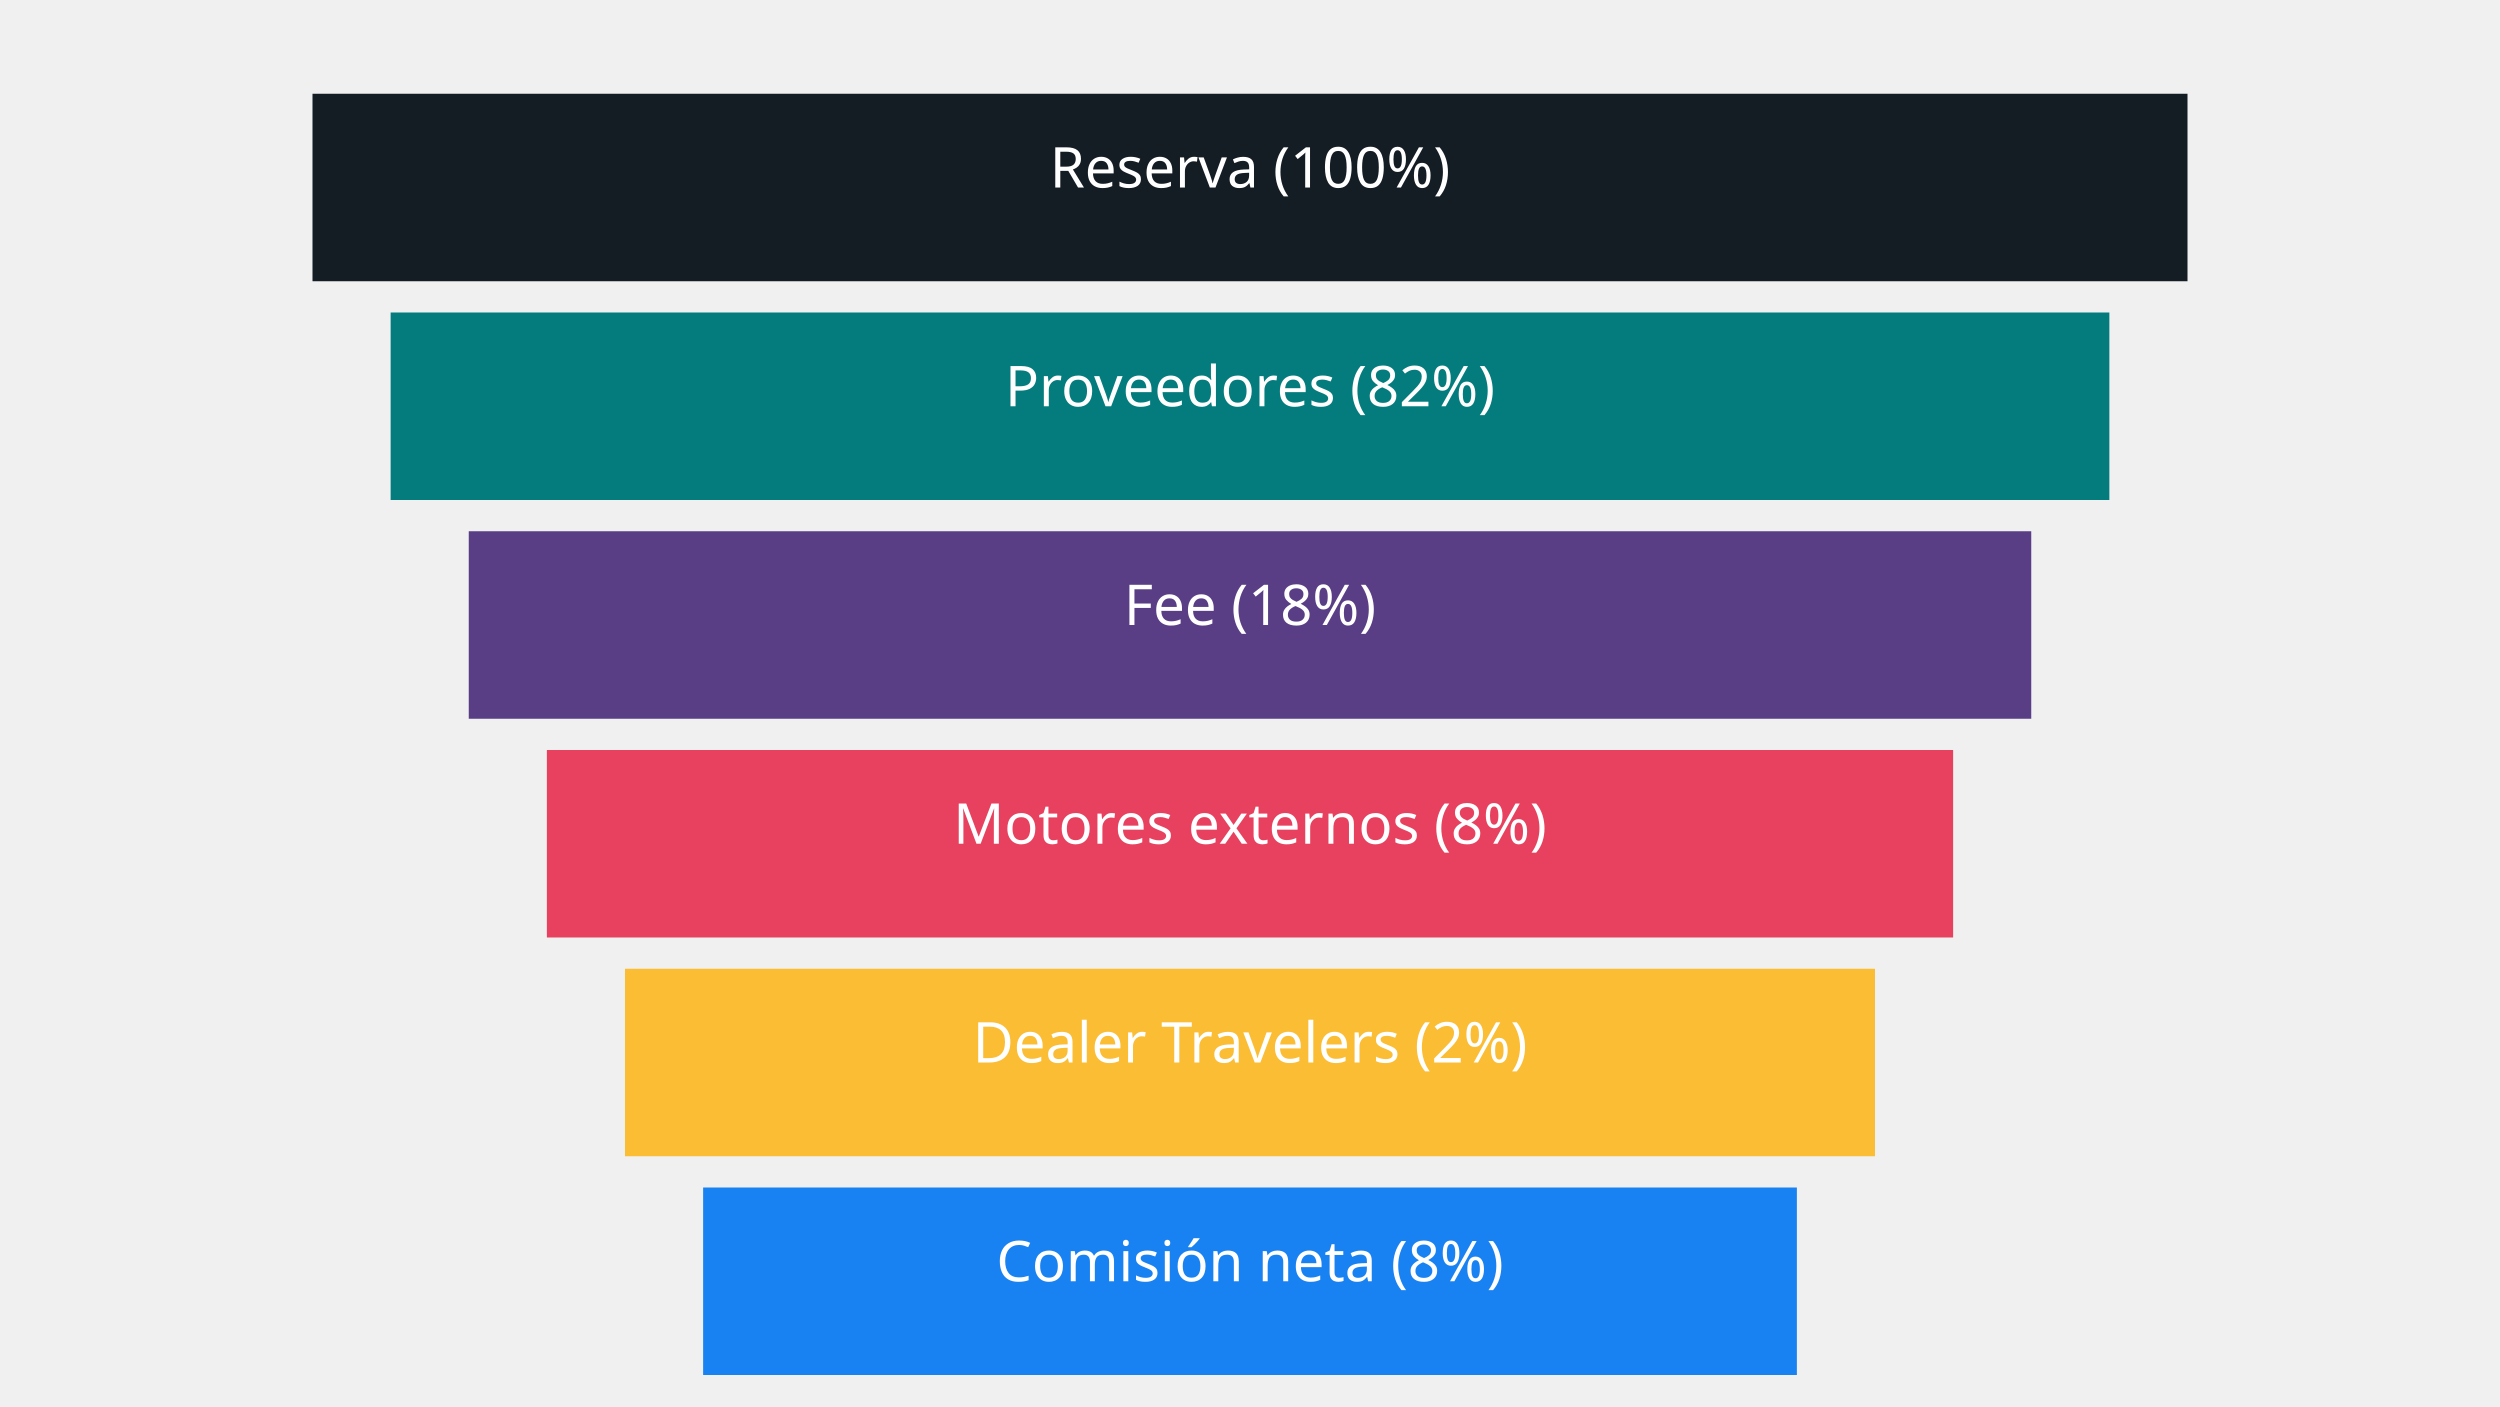
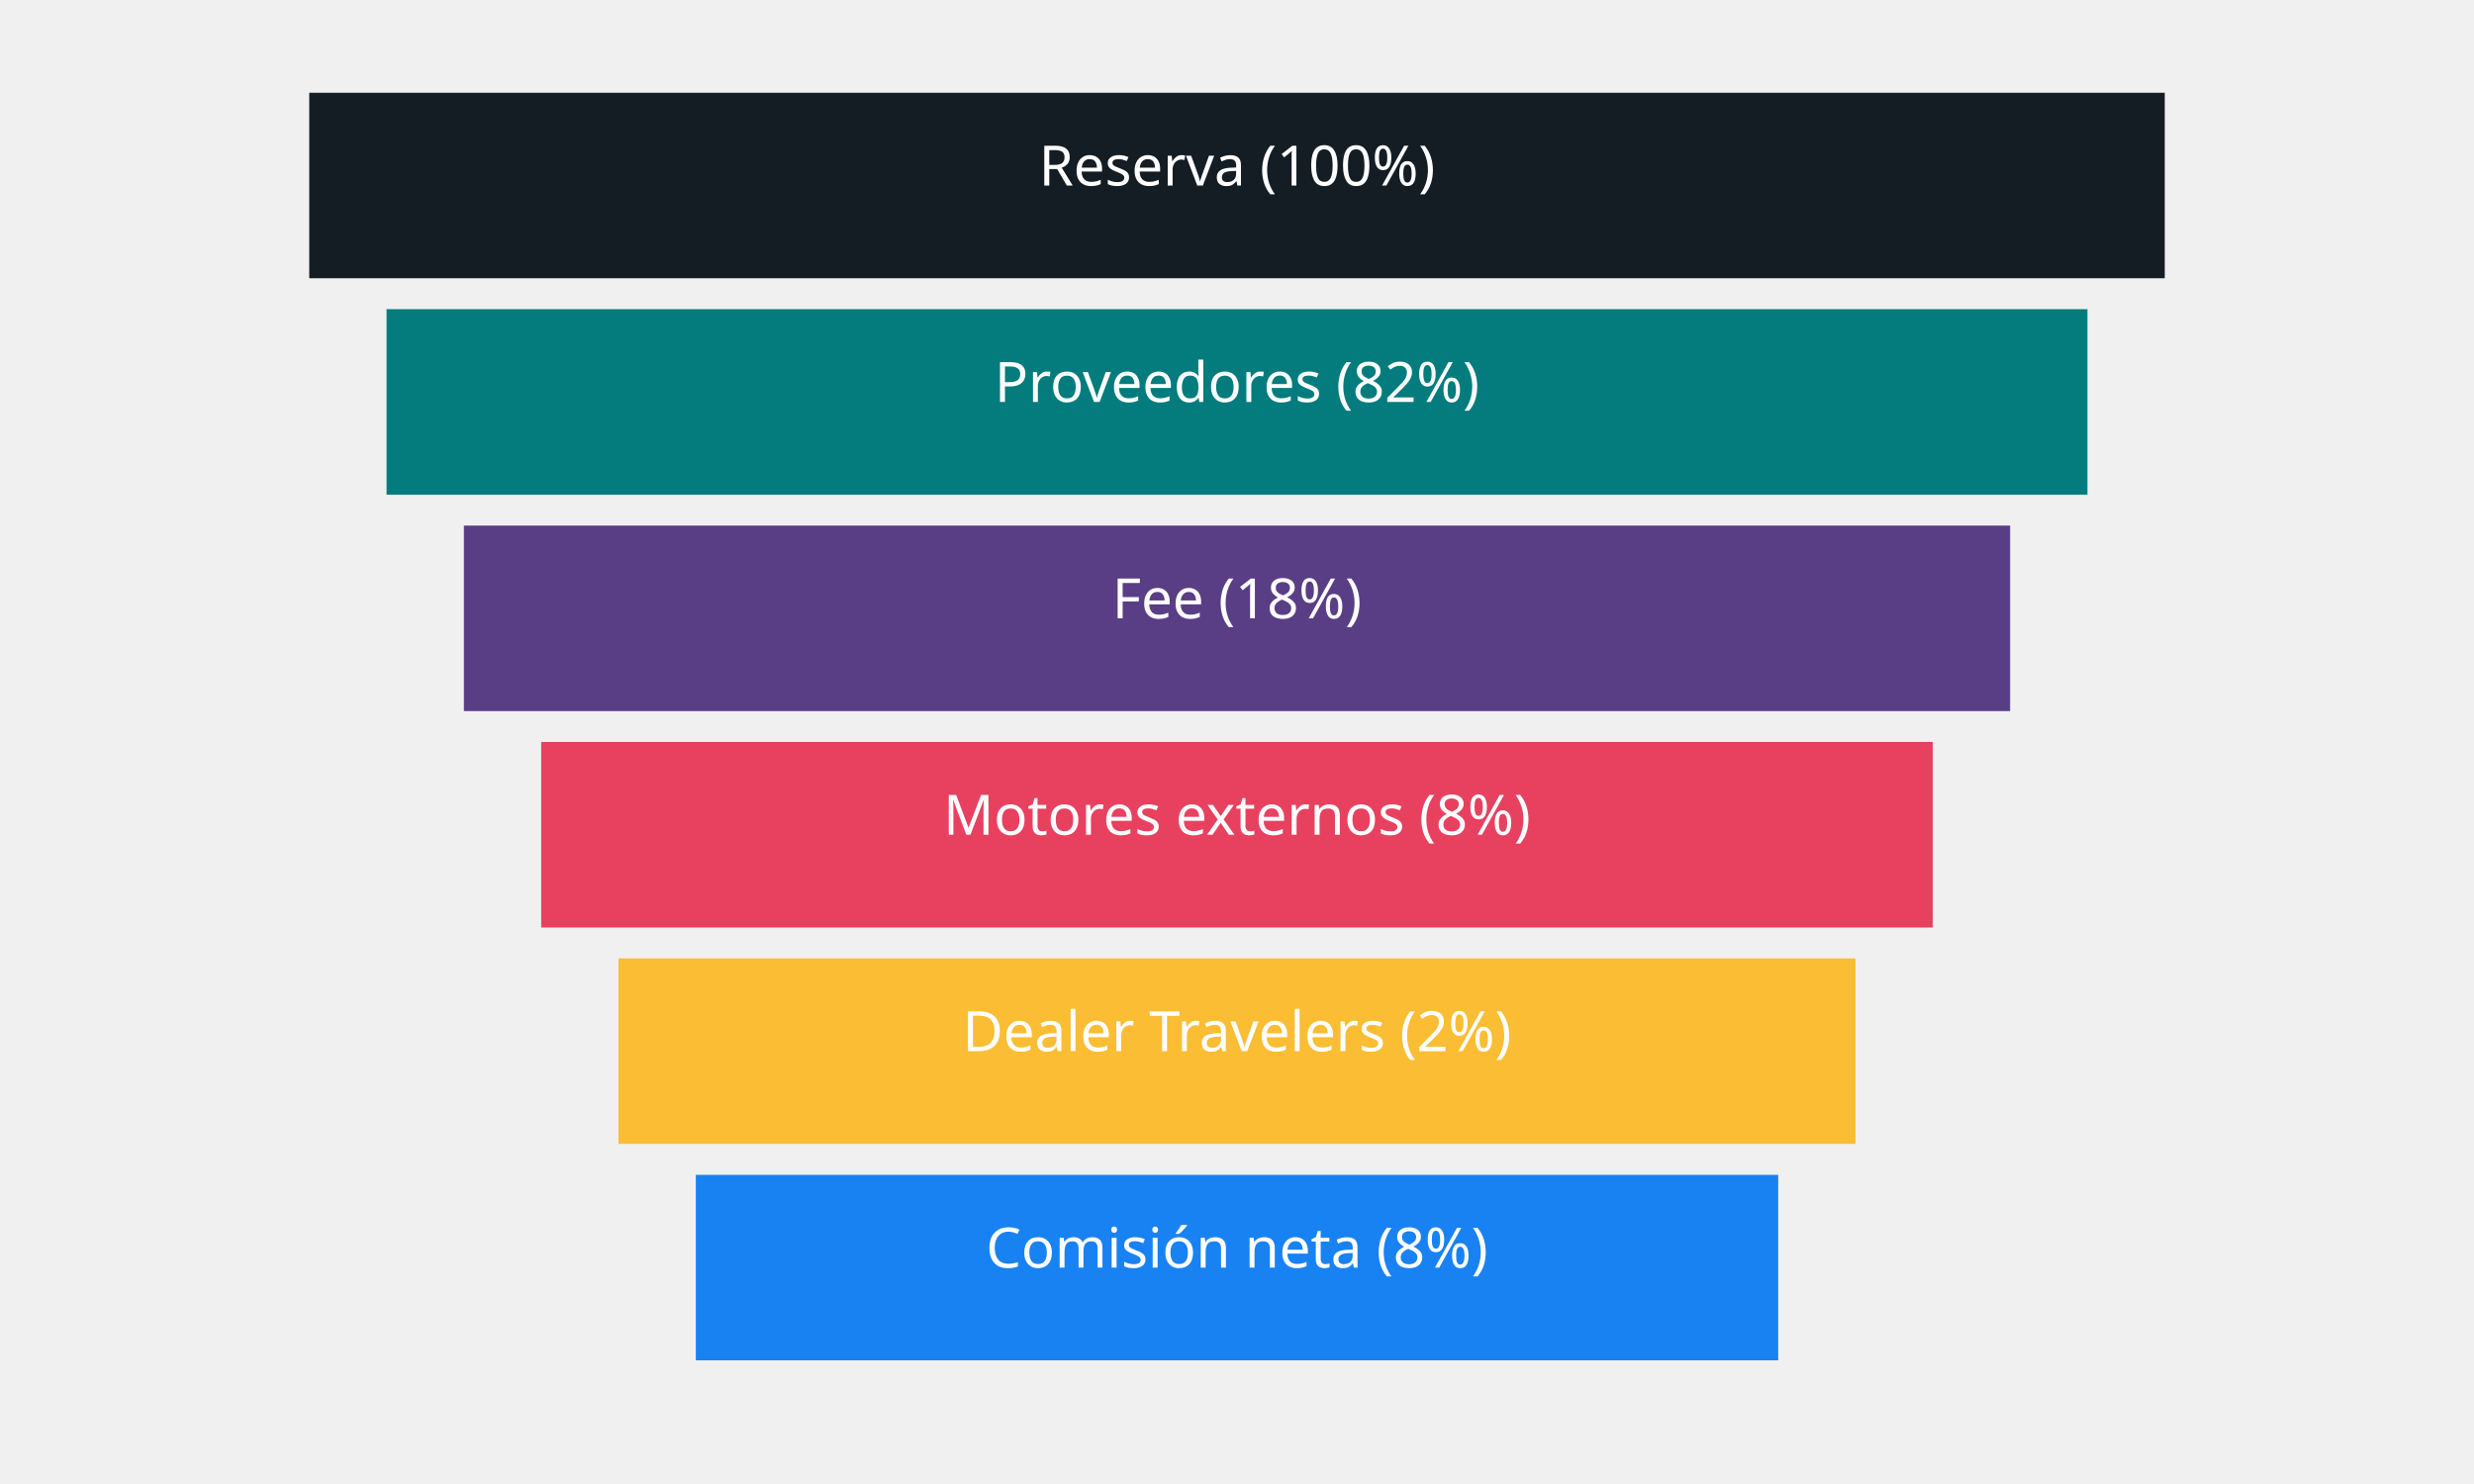
- <svg xmlns="http://www.w3.org/2000/svg" width="800" height="450">
+ <svg xmlns="http://www.w3.org/2000/svg" width="800" height="480">
  <style>
    .texto {
      font-family: Mikado, sans-serif;
      font-size: 18px;
      fill: white;
      text-anchor: middle;
      alignment-baseline: middle;
    }
  </style>
  <rect x="100" y="30" width="600" height="60" fill="#141C24" />
  <text x="400" y="60" class="texto">Reserva (100%)</text>
  <rect x="125" y="100" width="550" height="60" fill="#047C7D" />
  <text x="400" y="130" class="texto">Proveedores (82%)</text>
  <rect x="150" y="170" width="500" height="60" fill="#593E86" />
  <text x="400" y="200" class="texto">Fee (18%)</text>
  <rect x="175" y="240" width="450" height="60" fill="#E8415F" />
  <text x="400" y="270" class="texto">Motores externos (8%)</text>
  <rect x="200" y="310" width="400" height="60" fill="#FABD33" />
  <text x="400" y="340" class="texto">Dealer Travelers (2%)</text>
  <rect x="225" y="380" width="350" height="60" fill="#1982F2" />
  <text x="400" y="410" class="texto">Comisión neta (8%)</text>
</svg>
